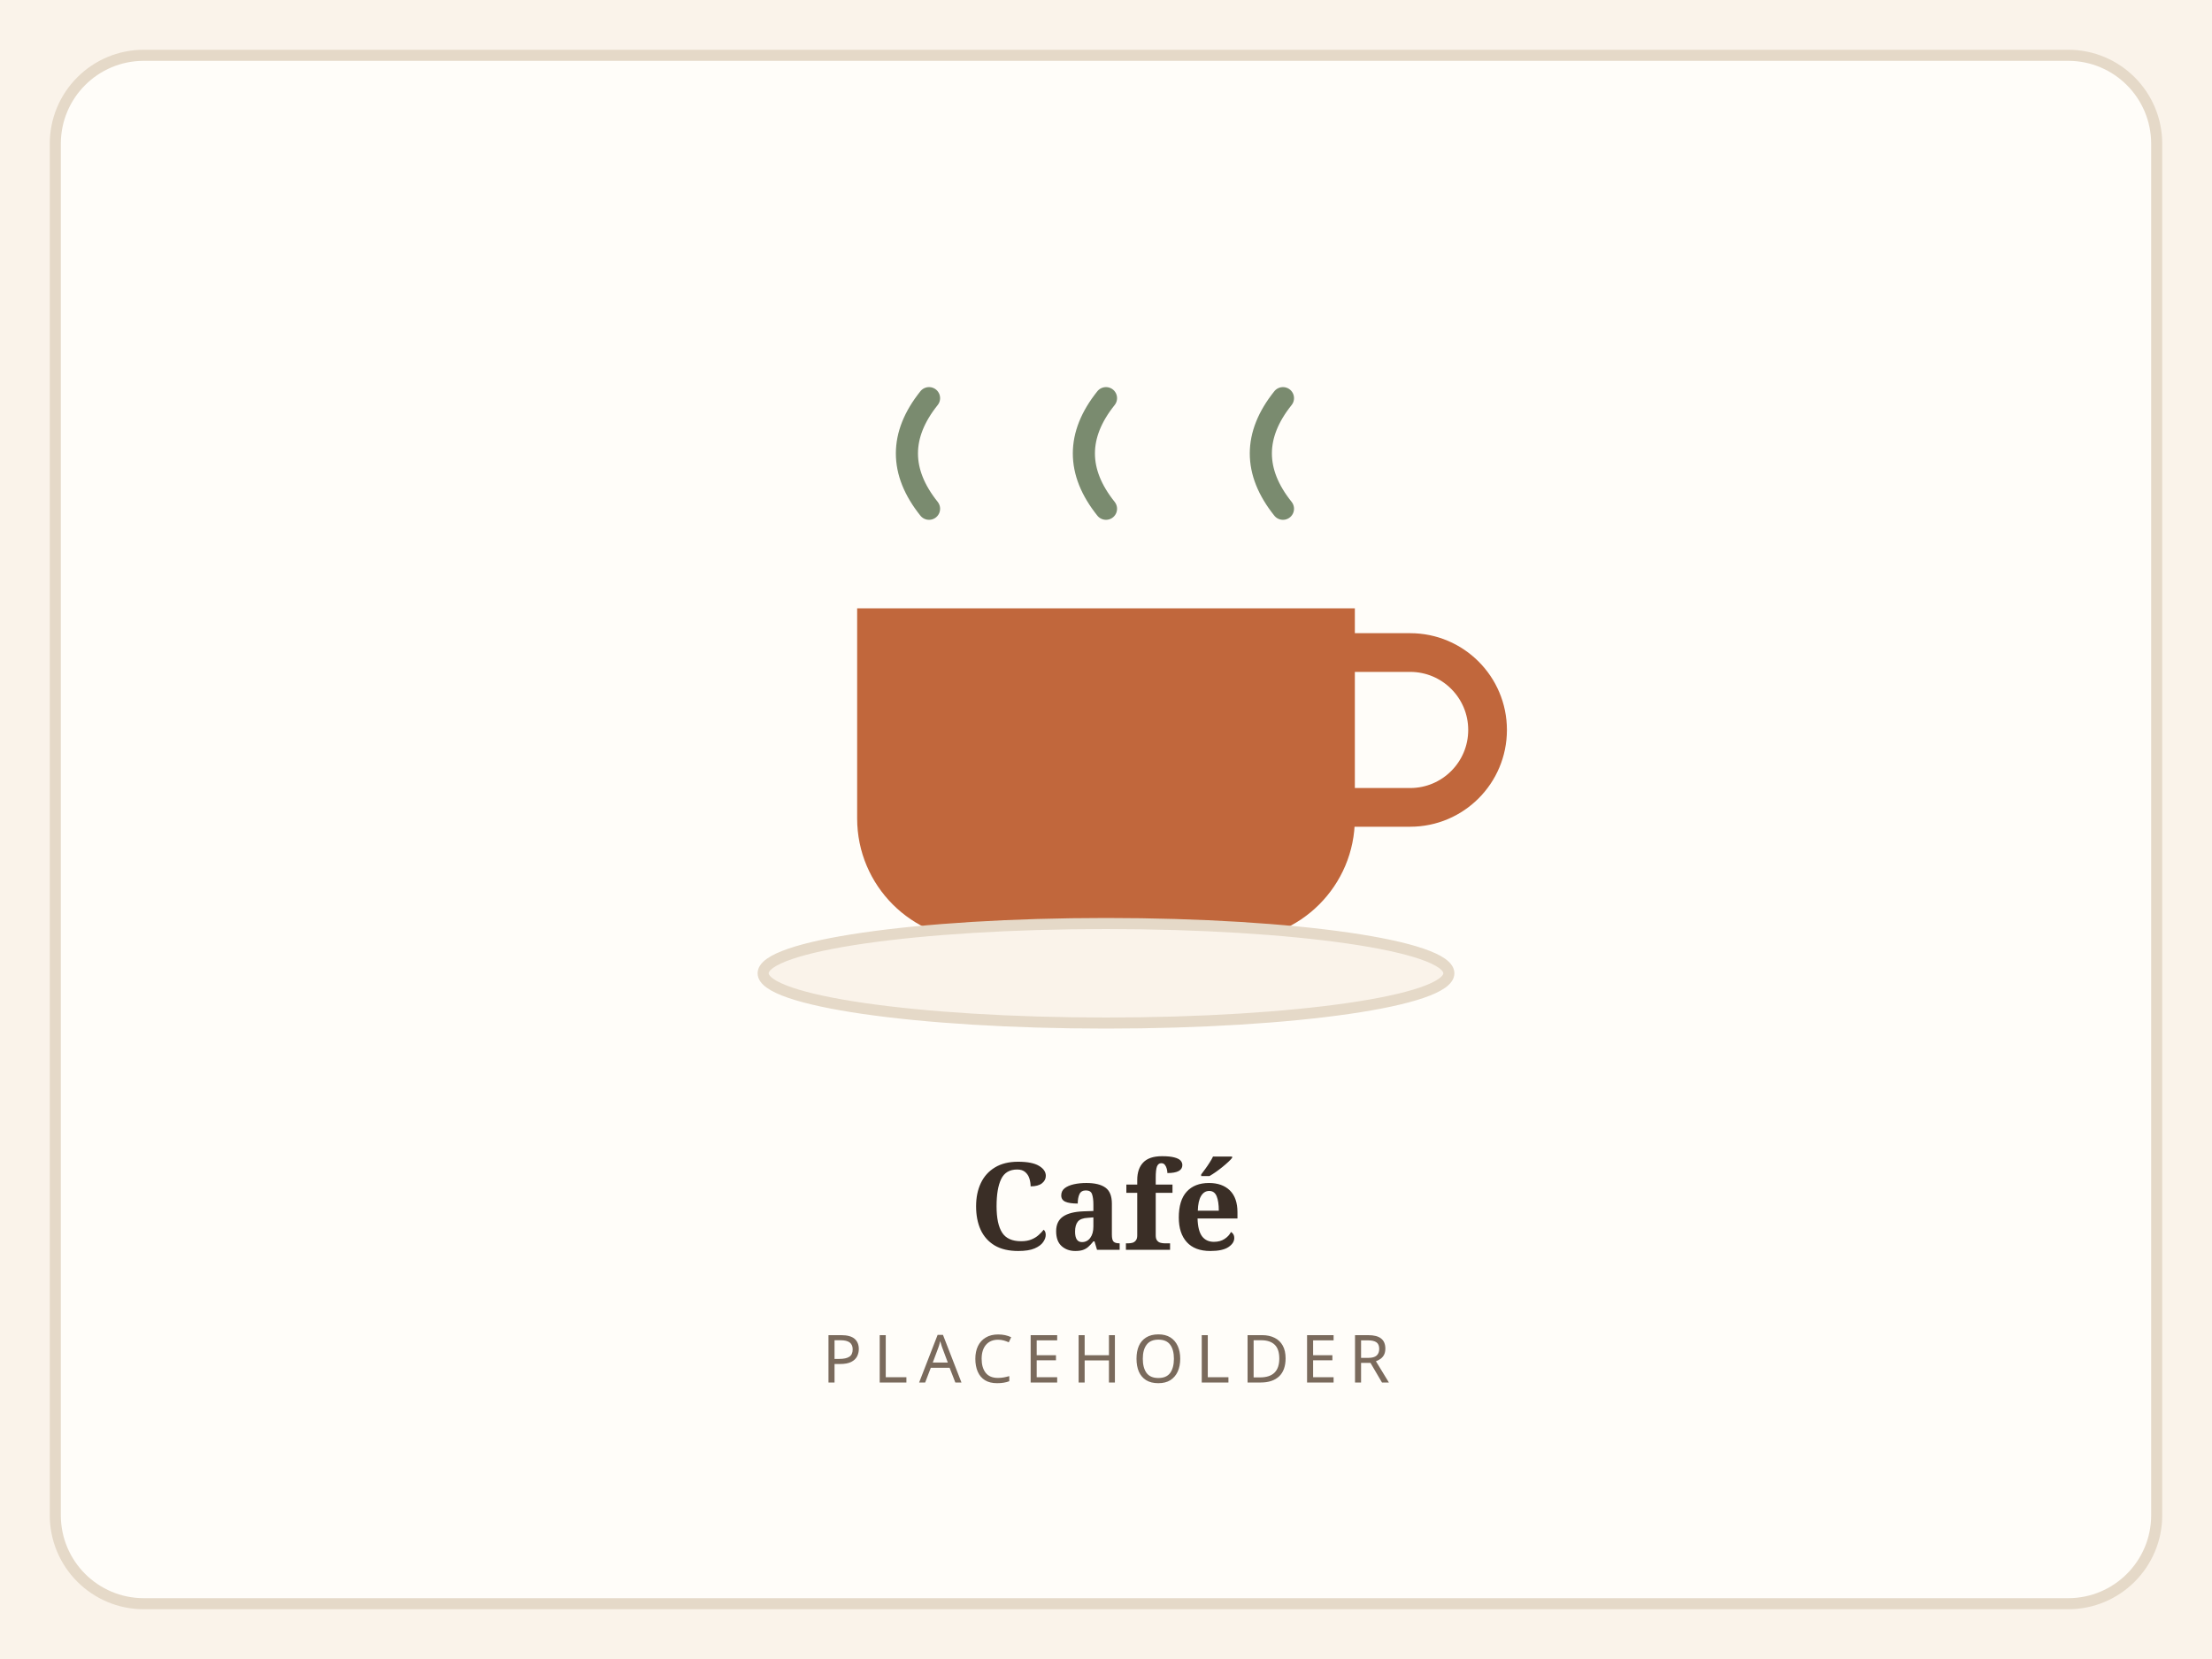
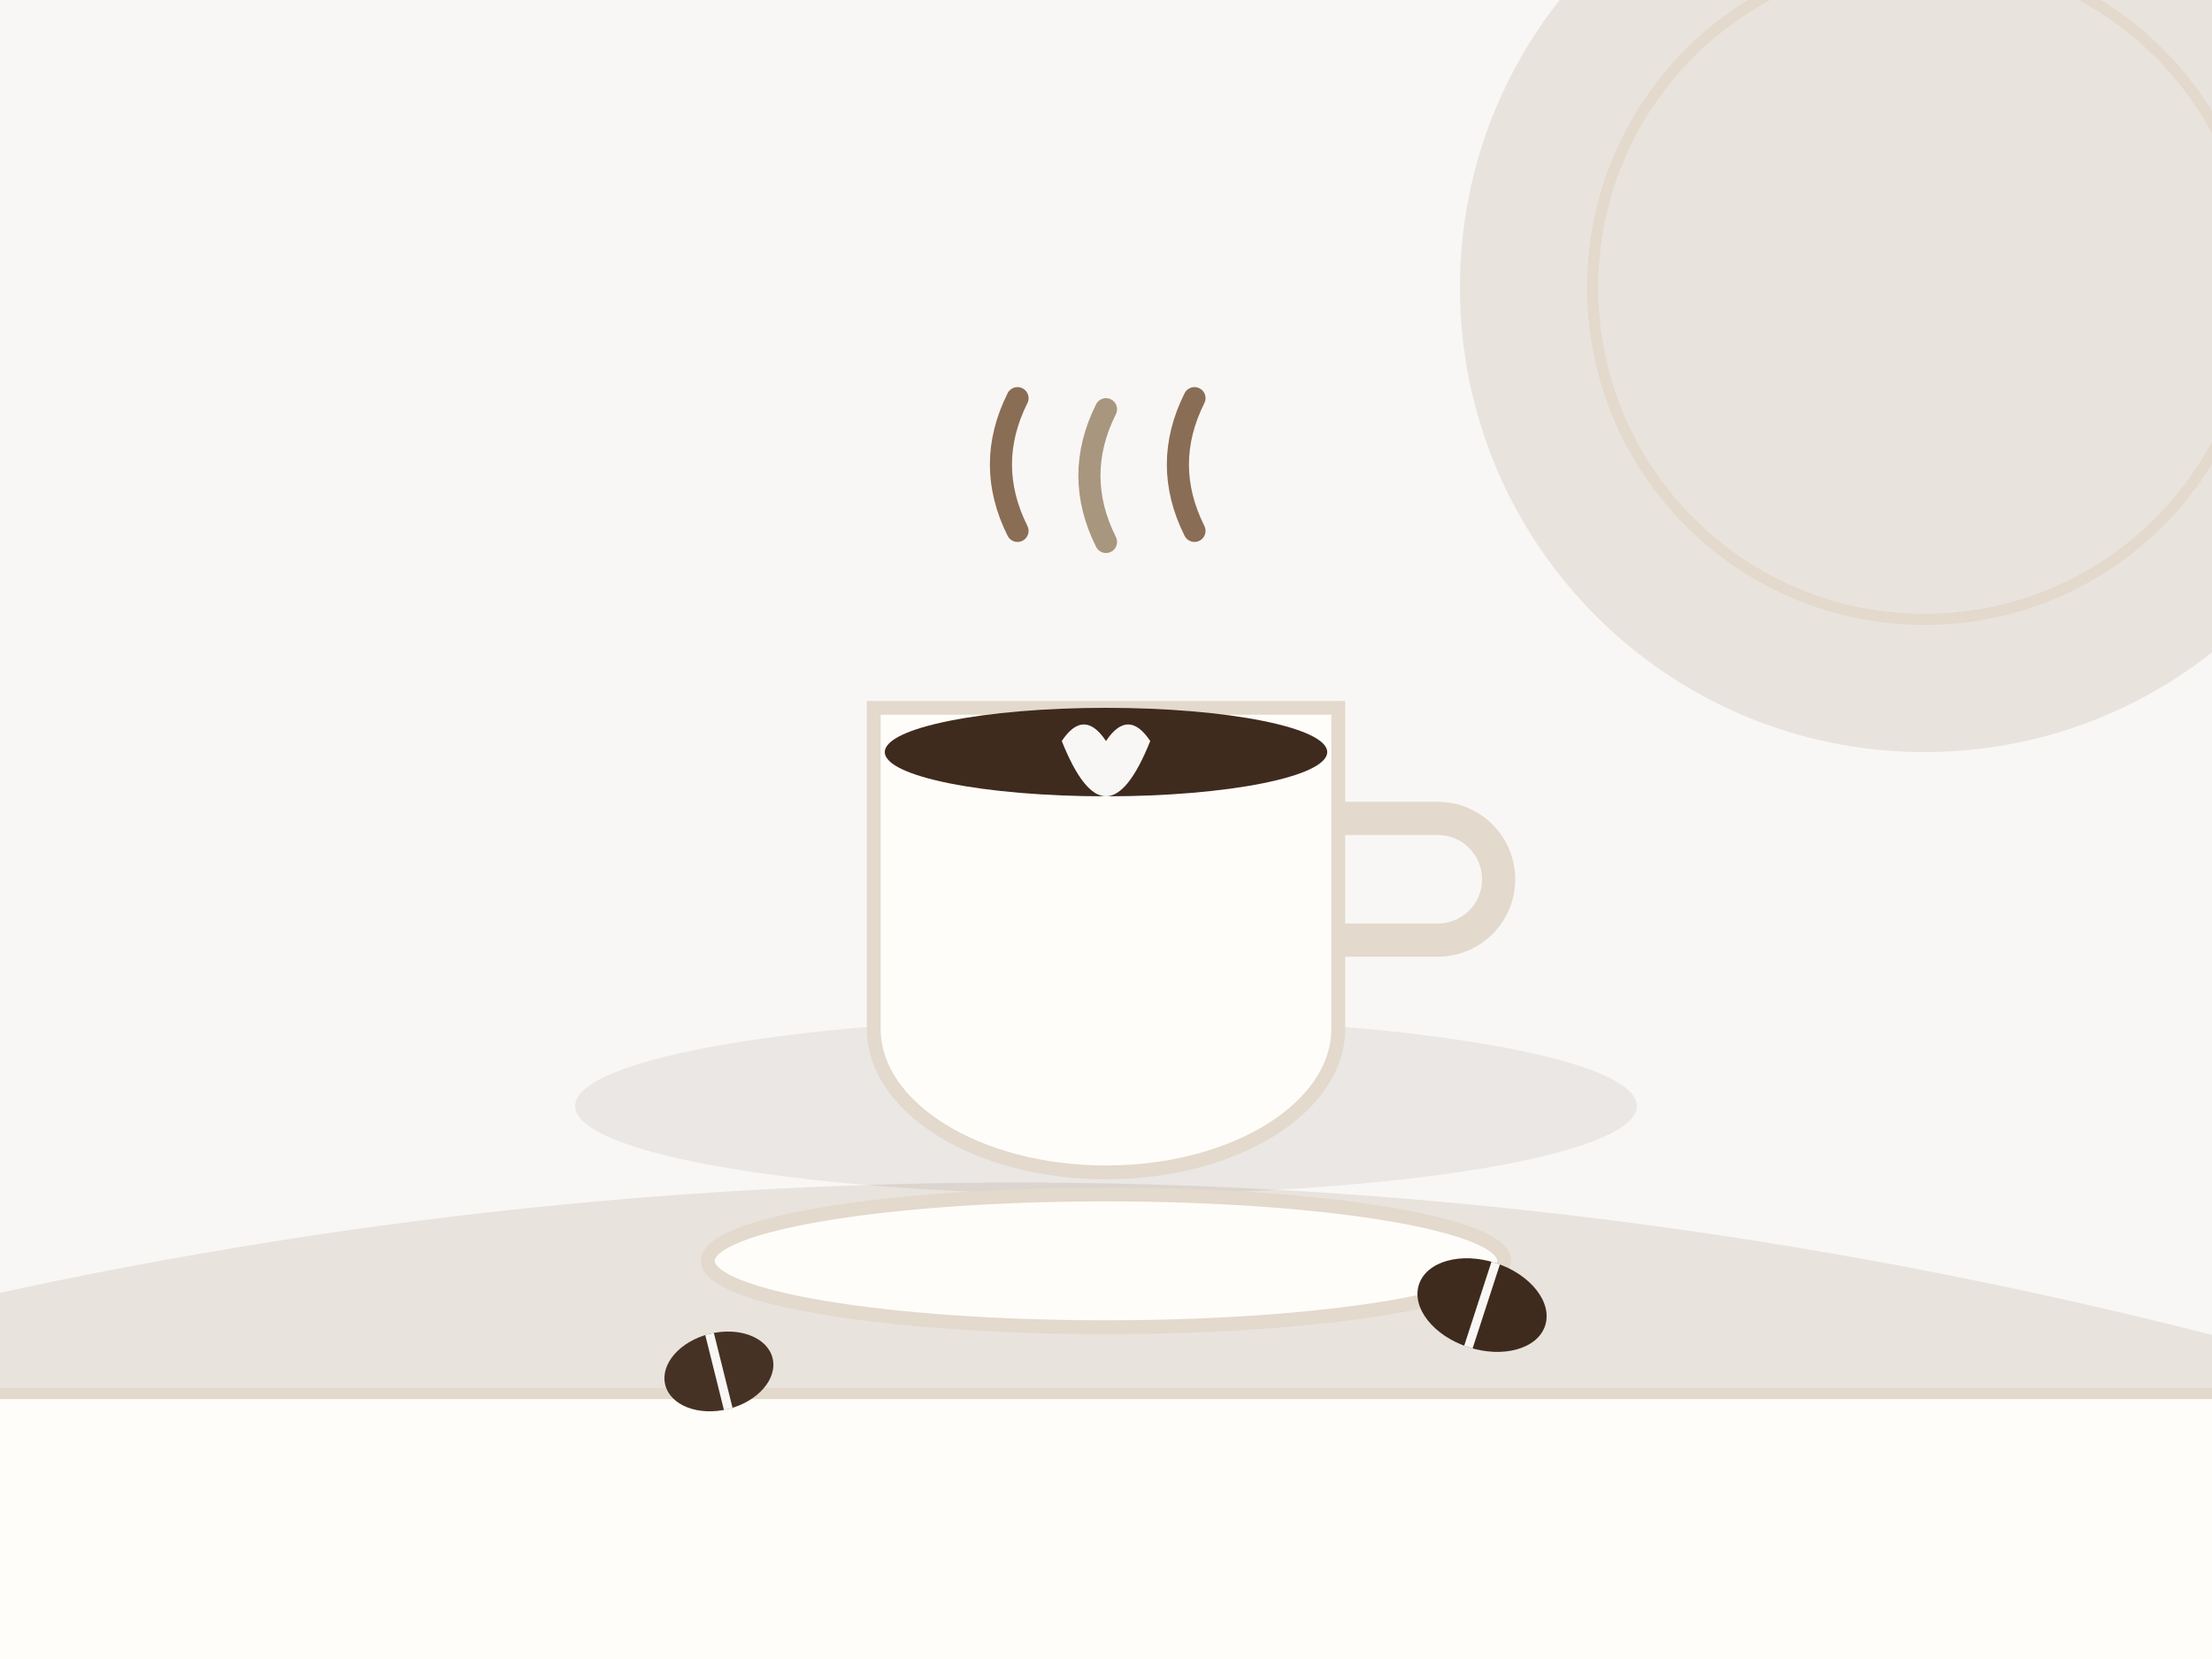
- <svg xmlns="http://www.w3.org/2000/svg" viewBox="0 0 400 300" role="img" aria-label="Placeholder café">
-   <rect width="400" height="300" fill="#faf3ea" />
-   <rect x="10" y="10" width="380" height="280" rx="16" fill="#fffdf9" stroke="#e5d9c8" stroke-width="2" />
-   <path d="M155 110 h90 v38 a22 22 0 0 1 -22 22 h-46 a22 22 0 0 1 -22 -22 z" fill="#c1673c" />
-   <path d="M245 118 h10 a14 14 0 0 1 0 28 h-10" fill="none" stroke="#c1673c" stroke-width="7" stroke-linecap="round" />
-   <ellipse cx="200" cy="176" rx="62" ry="9" fill="#faf3ea" stroke="#e5d9c8" stroke-width="2" />
-   <path d="M168 92 q-8 -10 0 -20" fill="none" stroke="#7a8b6f" stroke-width="4" stroke-linecap="round" />
-   <path d="M200 92 q-8 -10 0 -20" fill="none" stroke="#7a8b6f" stroke-width="4" stroke-linecap="round" />
-   <path d="M232 92 q-8 -10 0 -20" fill="none" stroke="#7a8b6f" stroke-width="4" stroke-linecap="round" />
-   <text x="200" y="226" text-anchor="middle" font-family="Georgia, serif" font-size="22" font-weight="700" fill="#3a2e26">Café</text>
-   <text x="200" y="250" text-anchor="middle" font-family="sans-serif" font-size="12" letter-spacing="2" fill="#7a6a5c">PLACEHOLDER</text>
+ <svg xmlns="http://www.w3.org/2000/svg" viewBox="0 0 400 300" role="img" aria-label="Café de especialidad en taza">
+   <rect width="400" height="300" fill="#F9F7F5" />
+   <circle cx="348" cy="52" r="84" fill="#E9E3DD" />
+   <circle cx="348" cy="52" r="60" fill="none" stroke="#E3D9CC" stroke-width="2" />
+   <path d="M-10 236 Q200 188 410 244 L410 300 L-10 300 Z" fill="#E9E3DD" />
+   <rect y="252" width="400" height="48" fill="#fffdf9" />
+   <line x1="0" y1="252" x2="400" y2="252" stroke="#E3D9CC" stroke-width="2" />
+   <ellipse cx="200" cy="200" rx="96" ry="16" fill="#3E2B1E" opacity="0.08" />
+   <ellipse cx="200" cy="228" rx="72" ry="12" fill="#fffdf9" stroke="#E3D9CC" stroke-width="2.5" />
+   <path d="M158 128 L158 186 A42 26 0 0 0 242 186 L242 128 Z" fill="#fffdf9" stroke="#E3D9CC" stroke-width="2.5" />
+   <path d="M242 148 h18 a11 11 0 0 1 0 22 h-18" fill="none" stroke="#E3D9CC" stroke-width="6" />
+   <ellipse cx="200" cy="136" rx="40" ry="8" fill="#3E2B1E" />
+   <path d="M192 134 q4 -6 8 0 q4 -6 8 0 q-4 10 -8 10 q-4 0 -8 -10 Z" fill="#F9F7F5" />
+   <path d="M184 96 q-6 -12 0 -24" fill="none" stroke="#8A6D55" stroke-width="4" stroke-linecap="round" />
+   <path d="M200 98 q-6 -12 0 -24" fill="none" stroke="#A8967F" stroke-width="4" stroke-linecap="round" />
+   <path d="M216 96 q-6 -12 0 -24" fill="none" stroke="#8A6D55" stroke-width="4" stroke-linecap="round" />
+   <g transform="translate(268 236) rotate(18)">
+     <ellipse cx="0" cy="0" rx="12" ry="8" fill="#3E2B1E" />
+     <path d="M0 -8 L0 8" stroke="#F9F7F5" stroke-width="1.6" />
+   </g>
+   <g transform="translate(130 248) rotate(-14)">
+     <ellipse cx="0" cy="0" rx="10" ry="7" fill="#463224" />
+     <path d="M0 -7 L0 7" stroke="#F9F7F5" stroke-width="1.6" />
+   </g>
</svg>
